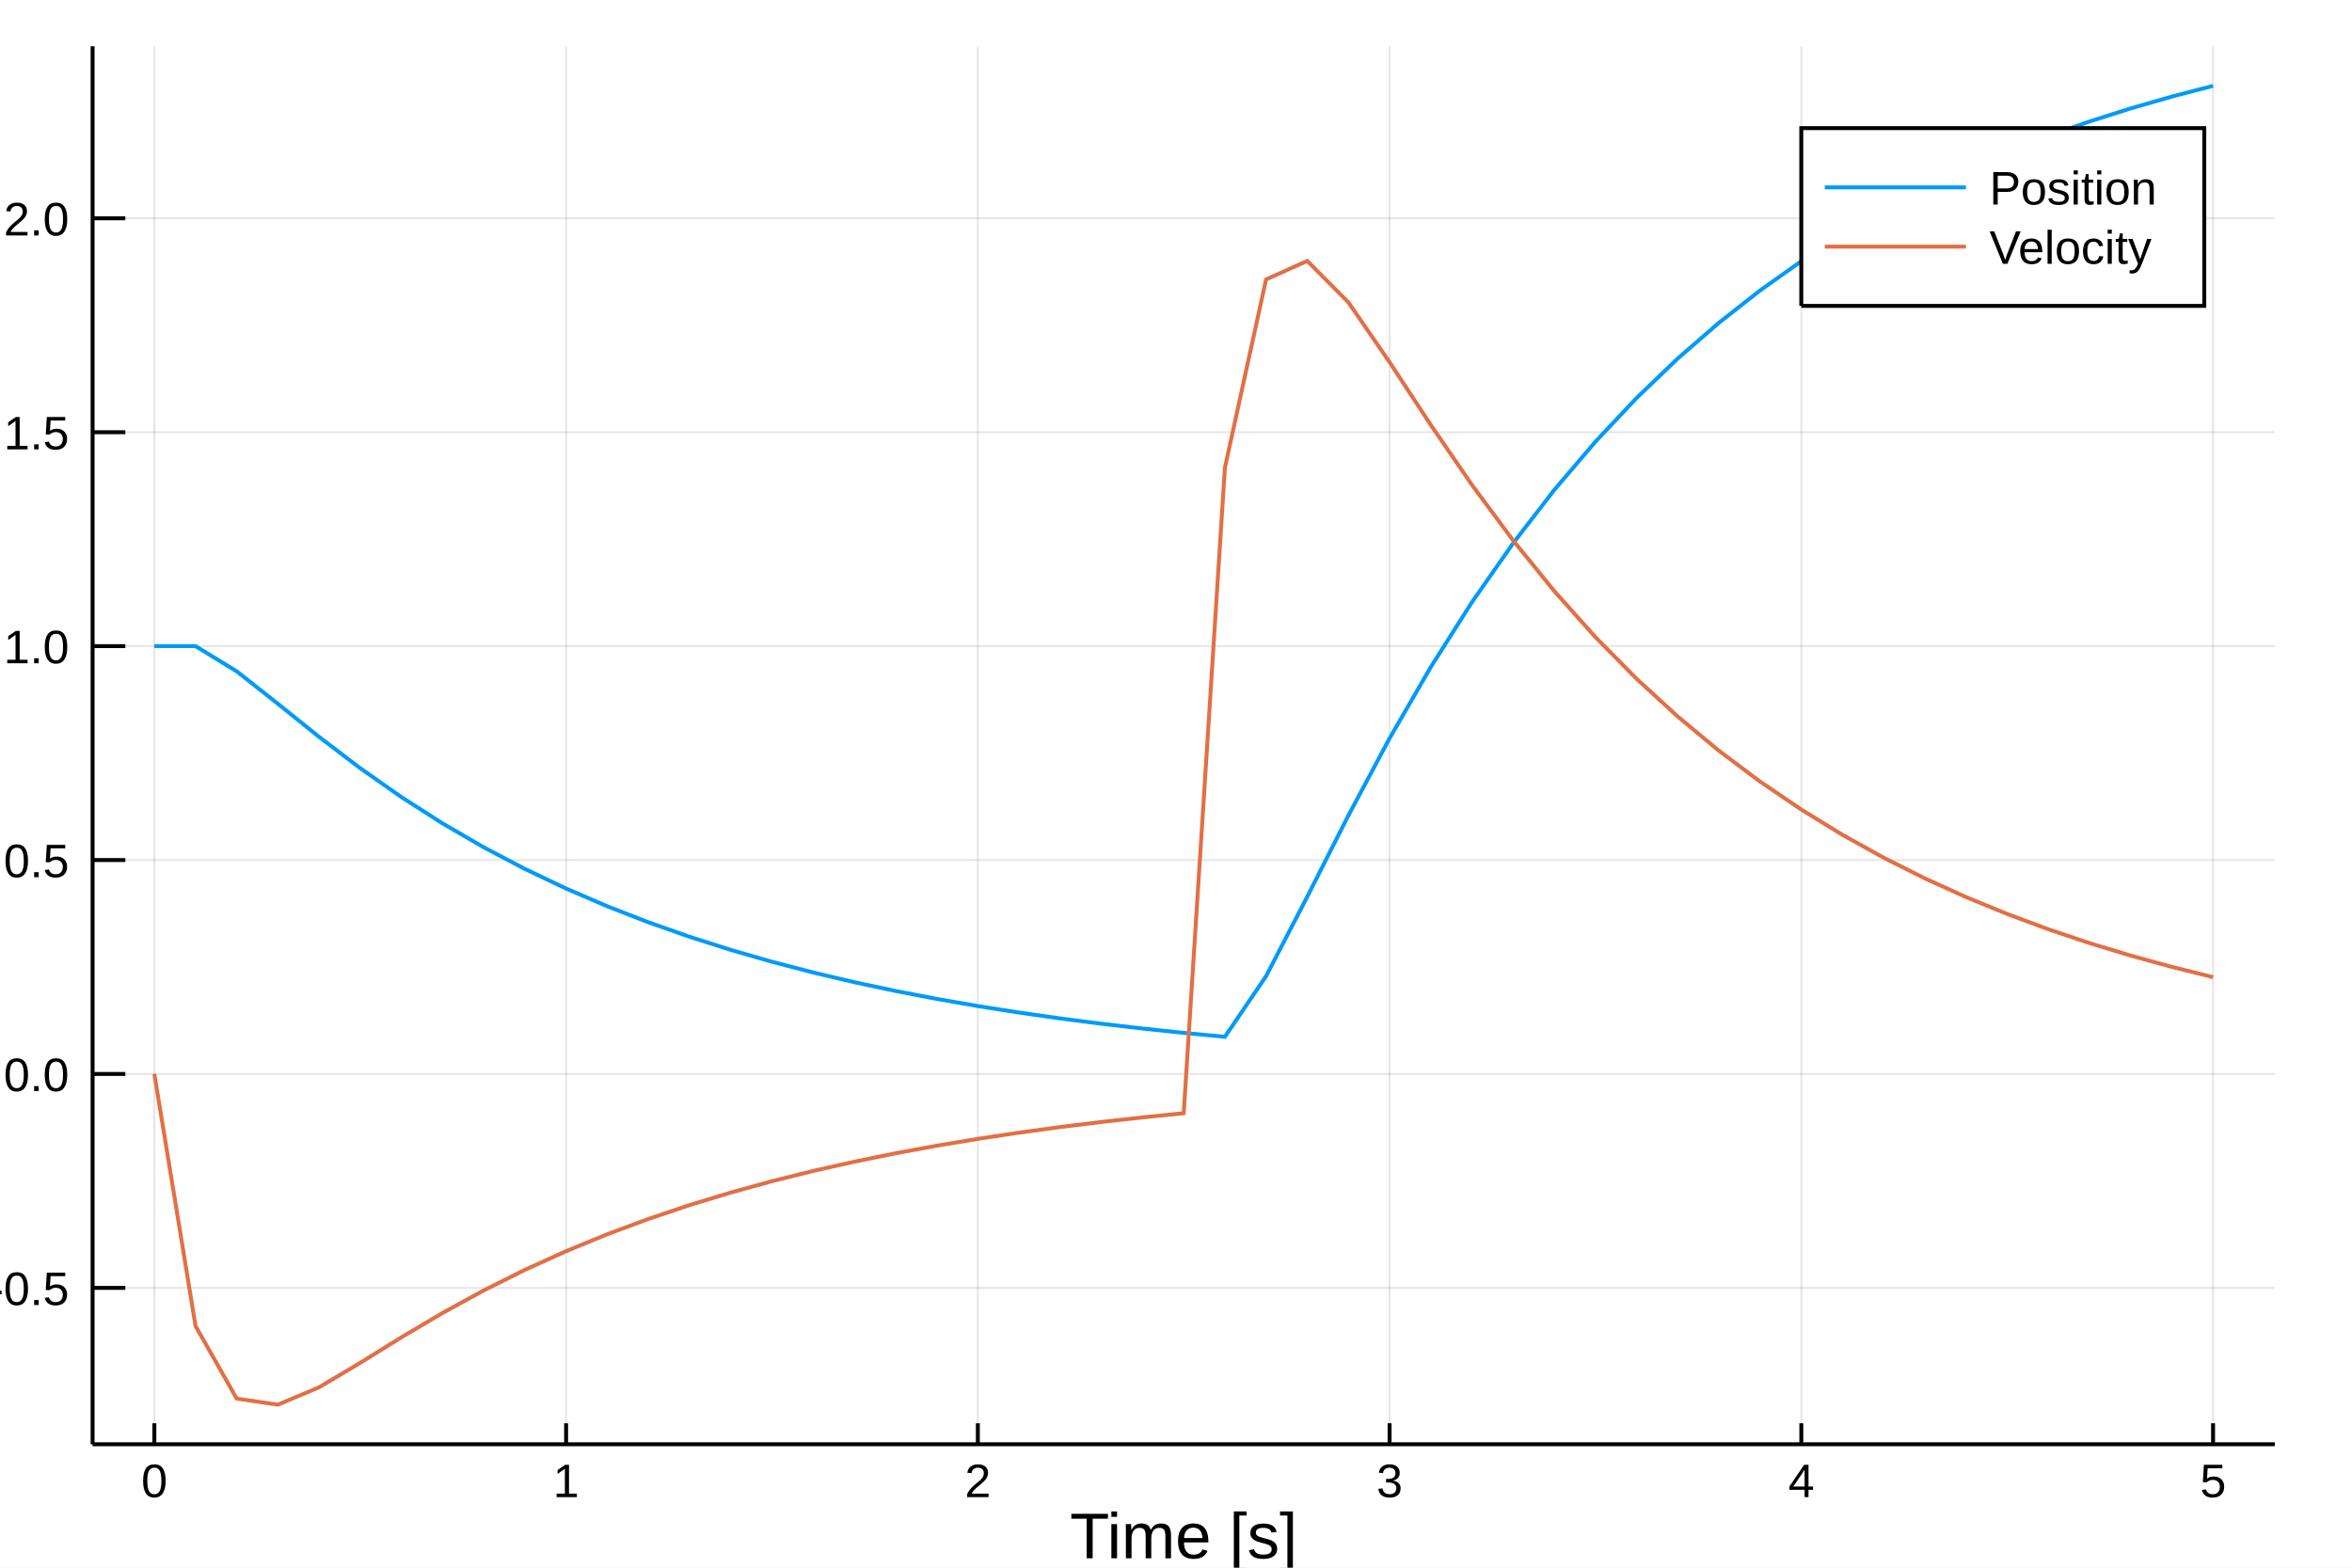
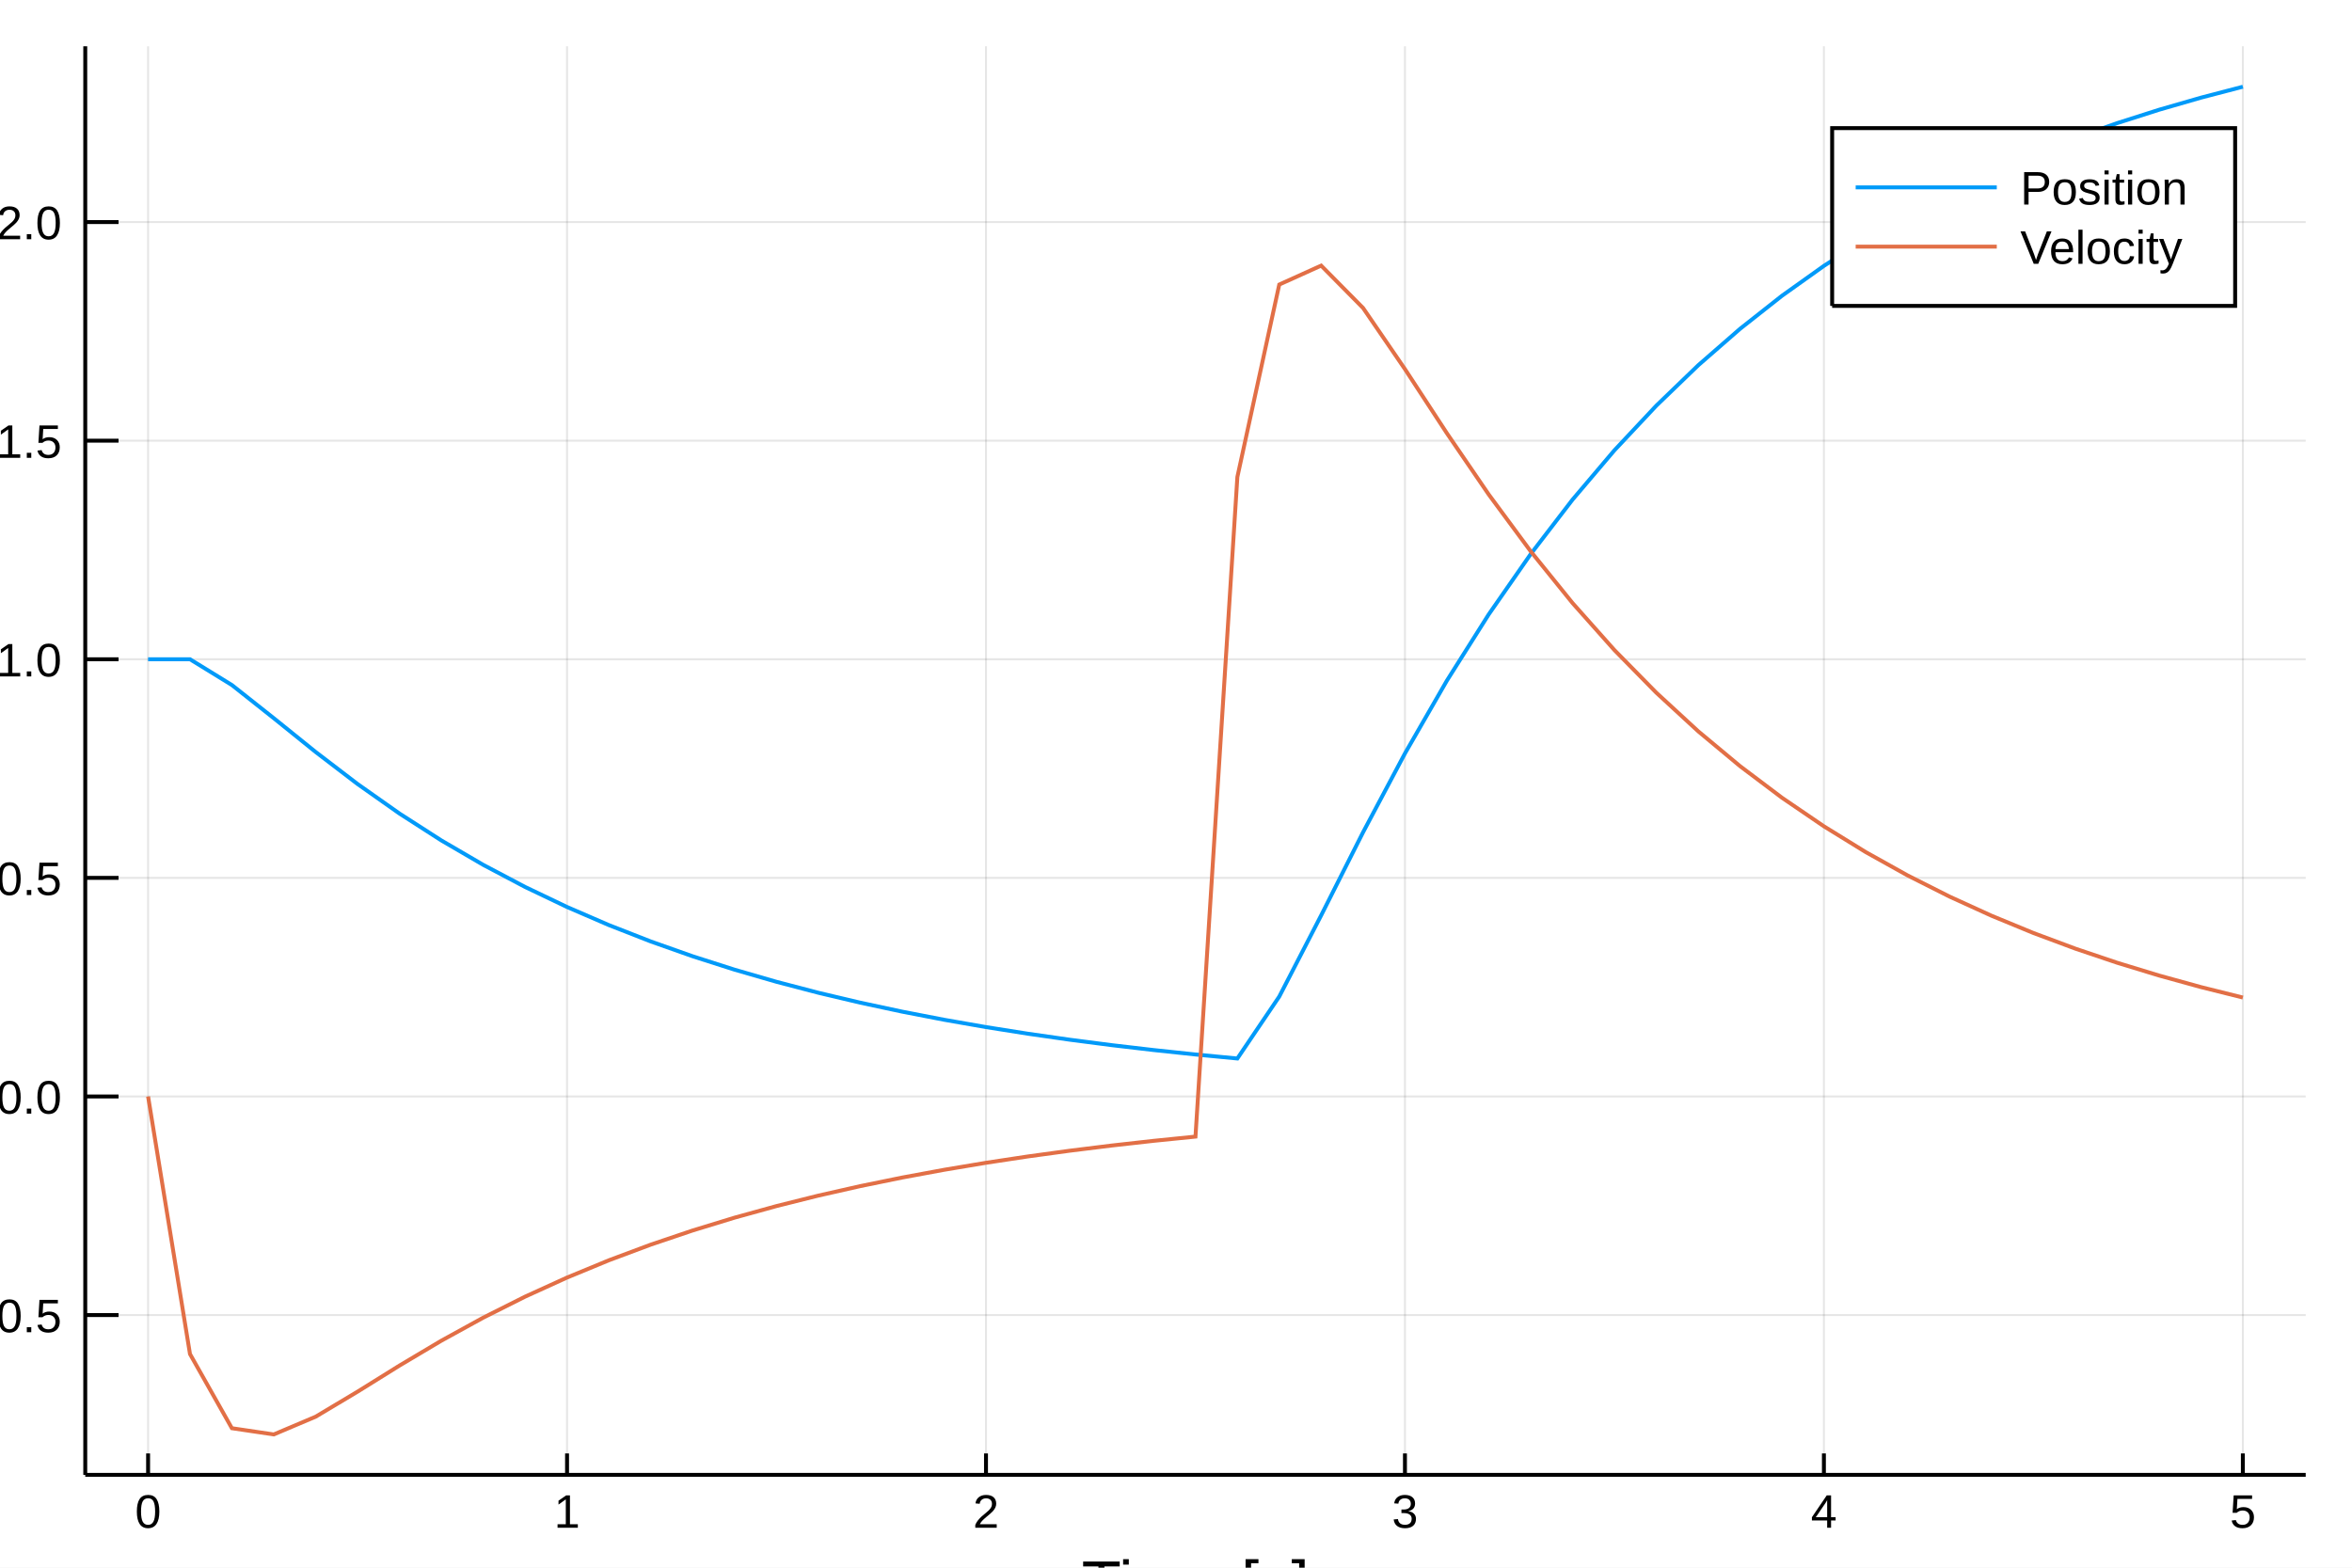
<svg xmlns="http://www.w3.org/2000/svg" width="600" height="400" viewBox="0 0 2400 1600">
  <defs>
-     <clipPath id="clip5800">
+     <clipPath id="clip1500">
      <rect x="0" y="0" width="2400" height="1600" />
    </clipPath>
  </defs>
-   <polygon clip-path="url(#clip5800)" points=" 0,1600 2400,1600 2400,0 0,0    " fill="#ffffff" fill-rule="evenodd" fill-opacity="1" />
+   <polygon clip-path="url(#clip1500)" points=" 0,1600 2400,1600 2400,0 0,0    " fill="#ffffff" fill-rule="evenodd" fill-opacity="1" />
  <defs>
-     <clipPath id="clip5801">
+     <clipPath id="clip1501">
      <rect x="480" y="0" width="1681" height="1600" />
    </clipPath>
  </defs>
-   <polygon clip-path="url(#clip5800)" points=" 94.488,1474.02 2321.26,1474.02 2321.26,47.244 94.488,47.244    " fill="#ffffff" fill-rule="evenodd" fill-opacity="1" />
+   <polygon clip-path="url(#clip1500)" points=" 86.992,1505.26 2352.76,1505.26 2352.76,47.244 86.992,47.244    " fill="#ffffff" fill-rule="evenodd" fill-opacity="1" />
  <defs>
-     <clipPath id="clip5802">
-       <rect x="94" y="47" width="2228" height="1428" />
+     <clipPath id="clip1502">
+       <rect x="86" y="47" width="2267" height="1459" />
    </clipPath>
  </defs>
-   <polyline clip-path="url(#clip5802)" style="stroke:#000000; stroke-width:2; stroke-opacity:0.1; fill:none" points="   157.51,1474.02 157.51,47.244    " />
-   <polyline clip-path="url(#clip5802)" style="stroke:#000000; stroke-width:2; stroke-opacity:0.1; fill:none" points="   577.656,1474.02 577.656,47.244    " />
-   <polyline clip-path="url(#clip5802)" style="stroke:#000000; stroke-width:2; stroke-opacity:0.1; fill:none" points="   997.801,1474.02 997.801,47.244    " />
-   <polyline clip-path="url(#clip5802)" style="stroke:#000000; stroke-width:2; stroke-opacity:0.1; fill:none" points="   1417.95,1474.02 1417.95,47.244    " />
-   <polyline clip-path="url(#clip5802)" style="stroke:#000000; stroke-width:2; stroke-opacity:0.1; fill:none" points="   1838.09,1474.02 1838.09,47.244    " />
-   <polyline clip-path="url(#clip5802)" style="stroke:#000000; stroke-width:2; stroke-opacity:0.1; fill:none" points="   2258.24,1474.02 2258.24,47.244    " />
-   <polyline clip-path="url(#clip5802)" style="stroke:#000000; stroke-width:2; stroke-opacity:0.1; fill:none" points="   94.488,1314.43 2321.26,1314.43    " />
-   <polyline clip-path="url(#clip5802)" style="stroke:#000000; stroke-width:2; stroke-opacity:0.1; fill:none" points="   94.488,1096.1 2321.26,1096.1    " />
-   <polyline clip-path="url(#clip5802)" style="stroke:#000000; stroke-width:2; stroke-opacity:0.1; fill:none" points="   94.488,877.777 2321.26,877.777    " />
-   <polyline clip-path="url(#clip5802)" style="stroke:#000000; stroke-width:2; stroke-opacity:0.1; fill:none" points="   94.488,659.453 2321.26,659.453    " />
-   <polyline clip-path="url(#clip5802)" style="stroke:#000000; stroke-width:2; stroke-opacity:0.1; fill:none" points="   94.488,441.129 2321.26,441.129    " />
-   <polyline clip-path="url(#clip5802)" style="stroke:#000000; stroke-width:2; stroke-opacity:0.1; fill:none" points="   94.488,222.805 2321.26,222.805    " />
-   <polyline clip-path="url(#clip5800)" style="stroke:#000000; stroke-width:4; stroke-opacity:1; fill:none" points="   94.488,1474.02 2321.26,1474.02    " />
-   <polyline clip-path="url(#clip5800)" style="stroke:#000000; stroke-width:4; stroke-opacity:1; fill:none" points="   94.488,1474.02 94.488,47.244    " />
-   <polyline clip-path="url(#clip5800)" style="stroke:#000000; stroke-width:4; stroke-opacity:1; fill:none" points="   157.51,1474.02 157.51,1452.61    " />
-   <polyline clip-path="url(#clip5800)" style="stroke:#000000; stroke-width:4; stroke-opacity:1; fill:none" points="   577.656,1474.02 577.656,1452.61    " />
-   <polyline clip-path="url(#clip5800)" style="stroke:#000000; stroke-width:4; stroke-opacity:1; fill:none" points="   997.801,1474.02 997.801,1452.61    " />
-   <polyline clip-path="url(#clip5800)" style="stroke:#000000; stroke-width:4; stroke-opacity:1; fill:none" points="   1417.95,1474.02 1417.95,1452.61    " />
-   <polyline clip-path="url(#clip5800)" style="stroke:#000000; stroke-width:4; stroke-opacity:1; fill:none" points="   1838.09,1474.02 1838.09,1452.61    " />
-   <polyline clip-path="url(#clip5800)" style="stroke:#000000; stroke-width:4; stroke-opacity:1; fill:none" points="   2258.24,1474.02 2258.24,1452.61    " />
-   <polyline clip-path="url(#clip5800)" style="stroke:#000000; stroke-width:4; stroke-opacity:1; fill:none" points="   94.488,1314.43 127.89,1314.43    " />
-   <polyline clip-path="url(#clip5800)" style="stroke:#000000; stroke-width:4; stroke-opacity:1; fill:none" points="   94.488,1096.1 127.89,1096.1    " />
-   <polyline clip-path="url(#clip5800)" style="stroke:#000000; stroke-width:4; stroke-opacity:1; fill:none" points="   94.488,877.777 127.89,877.777    " />
-   <polyline clip-path="url(#clip5800)" style="stroke:#000000; stroke-width:4; stroke-opacity:1; fill:none" points="   94.488,659.453 127.89,659.453    " />
-   <polyline clip-path="url(#clip5800)" style="stroke:#000000; stroke-width:4; stroke-opacity:1; fill:none" points="   94.488,441.129 127.89,441.129    " />
-   <polyline clip-path="url(#clip5800)" style="stroke:#000000; stroke-width:4; stroke-opacity:1; fill:none" points="   94.488,222.805 127.89,222.805    " />
-   <g clip-path="url(#clip5800)">
-     <text style="fill:#000000; fill-opacity:1; font-family:Arial,Helvetica Neue,Helvetica,sans-serif; font-size:48px; text-anchor:middle;" transform="rotate(0, 157.51, 1528.02)" x="157.51" y="1528.02">0</text>
+   <polyline clip-path="url(#clip1502)" style="stroke:#000000; stroke-width:2; stroke-opacity:0.1; fill:none" points="   151.118,1505.26 151.118,47.244    " />
+   <polyline clip-path="url(#clip1502)" style="stroke:#000000; stroke-width:2; stroke-opacity:0.1; fill:none" points="   578.62,1505.26 578.62,47.244    " />
+   <polyline clip-path="url(#clip1502)" style="stroke:#000000; stroke-width:2; stroke-opacity:0.1; fill:none" points="   1006.12,1505.26 1006.12,47.244    " />
+   <polyline clip-path="url(#clip1502)" style="stroke:#000000; stroke-width:2; stroke-opacity:0.1; fill:none" points="   1433.63,1505.26 1433.63,47.244    " />
+   <polyline clip-path="url(#clip1502)" style="stroke:#000000; stroke-width:2; stroke-opacity:0.1; fill:none" points="   1861.13,1505.26 1861.13,47.244    " />
+   <polyline clip-path="url(#clip1502)" style="stroke:#000000; stroke-width:2; stroke-opacity:0.1; fill:none" points="   2288.63,1505.26 2288.63,47.244    " />
+   <polyline clip-path="url(#clip1502)" style="stroke:#000000; stroke-width:2; stroke-opacity:0.1; fill:none" points="   86.992,1342.17 2352.76,1342.17    " />
+   <polyline clip-path="url(#clip1502)" style="stroke:#000000; stroke-width:2; stroke-opacity:0.1; fill:none" points="   86.992,1119.07 2352.76,1119.07    " />
+   <polyline clip-path="url(#clip1502)" style="stroke:#000000; stroke-width:2; stroke-opacity:0.1; fill:none" points="   86.992,895.965 2352.76,895.965    " />
+   <polyline clip-path="url(#clip1502)" style="stroke:#000000; stroke-width:2; stroke-opacity:0.1; fill:none" points="   86.992,672.86 2352.76,672.86    " />
+   <polyline clip-path="url(#clip1502)" style="stroke:#000000; stroke-width:2; stroke-opacity:0.1; fill:none" points="   86.992,449.755 2352.76,449.755    " />
+   <polyline clip-path="url(#clip1502)" style="stroke:#000000; stroke-width:2; stroke-opacity:0.1; fill:none" points="   86.992,226.65 2352.76,226.65    " />
+   <polyline clip-path="url(#clip1500)" style="stroke:#000000; stroke-width:4; stroke-opacity:1; fill:none" points="   86.992,1505.26 2352.76,1505.26    " />
+   <polyline clip-path="url(#clip1500)" style="stroke:#000000; stroke-width:4; stroke-opacity:1; fill:none" points="   86.992,1505.26 86.992,47.244    " />
+   <polyline clip-path="url(#clip1500)" style="stroke:#000000; stroke-width:4; stroke-opacity:1; fill:none" points="   151.118,1505.26 151.118,1483.39    " />
+   <polyline clip-path="url(#clip1500)" style="stroke:#000000; stroke-width:4; stroke-opacity:1; fill:none" points="   578.62,1505.26 578.62,1483.39    " />
+   <polyline clip-path="url(#clip1500)" style="stroke:#000000; stroke-width:4; stroke-opacity:1; fill:none" points="   1006.12,1505.26 1006.12,1483.39    " />
+   <polyline clip-path="url(#clip1500)" style="stroke:#000000; stroke-width:4; stroke-opacity:1; fill:none" points="   1433.63,1505.26 1433.63,1483.39    " />
+   <polyline clip-path="url(#clip1500)" style="stroke:#000000; stroke-width:4; stroke-opacity:1; fill:none" points="   1861.13,1505.26 1861.13,1483.39    " />
+   <polyline clip-path="url(#clip1500)" style="stroke:#000000; stroke-width:4; stroke-opacity:1; fill:none" points="   2288.63,1505.26 2288.63,1483.39    " />
+   <polyline clip-path="url(#clip1500)" style="stroke:#000000; stroke-width:4; stroke-opacity:1; fill:none" points="   86.992,1342.17 120.979,1342.17    " />
+   <polyline clip-path="url(#clip1500)" style="stroke:#000000; stroke-width:4; stroke-opacity:1; fill:none" points="   86.992,1119.07 120.979,1119.07    " />
+   <polyline clip-path="url(#clip1500)" style="stroke:#000000; stroke-width:4; stroke-opacity:1; fill:none" points="   86.992,895.965 120.979,895.965    " />
+   <polyline clip-path="url(#clip1500)" style="stroke:#000000; stroke-width:4; stroke-opacity:1; fill:none" points="   86.992,672.86 120.979,672.86    " />
+   <polyline clip-path="url(#clip1500)" style="stroke:#000000; stroke-width:4; stroke-opacity:1; fill:none" points="   86.992,449.755 120.979,449.755    " />
+   <polyline clip-path="url(#clip1500)" style="stroke:#000000; stroke-width:4; stroke-opacity:1; fill:none" points="   86.992,226.65 120.979,226.65    " />
+   <g clip-path="url(#clip1500)">
+     <text style="fill:#000000; fill-opacity:1; font-family:Arial,Helvetica Neue,Helvetica,sans-serif; font-size:48px; text-anchor:middle;" transform="rotate(0, 151.118, 1559.26)" x="151.118" y="1559.26">0</text>
  </g>
-   <g clip-path="url(#clip5800)">
-     <text style="fill:#000000; fill-opacity:1; font-family:Arial,Helvetica Neue,Helvetica,sans-serif; font-size:48px; text-anchor:middle;" transform="rotate(0, 577.656, 1528.02)" x="577.656" y="1528.02">1</text>
+   <g clip-path="url(#clip1500)">
+     <text style="fill:#000000; fill-opacity:1; font-family:Arial,Helvetica Neue,Helvetica,sans-serif; font-size:48px; text-anchor:middle;" transform="rotate(0, 578.62, 1559.26)" x="578.62" y="1559.26">1</text>
  </g>
-   <g clip-path="url(#clip5800)">
-     <text style="fill:#000000; fill-opacity:1; font-family:Arial,Helvetica Neue,Helvetica,sans-serif; font-size:48px; text-anchor:middle;" transform="rotate(0, 997.801, 1528.02)" x="997.801" y="1528.02">2</text>
+   <g clip-path="url(#clip1500)">
+     <text style="fill:#000000; fill-opacity:1; font-family:Arial,Helvetica Neue,Helvetica,sans-serif; font-size:48px; text-anchor:middle;" transform="rotate(0, 1006.12, 1559.26)" x="1006.12" y="1559.26">2</text>
  </g>
-   <g clip-path="url(#clip5800)">
-     <text style="fill:#000000; fill-opacity:1; font-family:Arial,Helvetica Neue,Helvetica,sans-serif; font-size:48px; text-anchor:middle;" transform="rotate(0, 1417.95, 1528.02)" x="1417.95" y="1528.02">3</text>
+   <g clip-path="url(#clip1500)">
+     <text style="fill:#000000; fill-opacity:1; font-family:Arial,Helvetica Neue,Helvetica,sans-serif; font-size:48px; text-anchor:middle;" transform="rotate(0, 1433.63, 1559.26)" x="1433.63" y="1559.26">3</text>
  </g>
-   <g clip-path="url(#clip5800)">
-     <text style="fill:#000000; fill-opacity:1; font-family:Arial,Helvetica Neue,Helvetica,sans-serif; font-size:48px; text-anchor:middle;" transform="rotate(0, 1838.09, 1528.02)" x="1838.09" y="1528.02">4</text>
+   <g clip-path="url(#clip1500)">
+     <text style="fill:#000000; fill-opacity:1; font-family:Arial,Helvetica Neue,Helvetica,sans-serif; font-size:48px; text-anchor:middle;" transform="rotate(0, 1861.13, 1559.26)" x="1861.13" y="1559.26">4</text>
  </g>
-   <g clip-path="url(#clip5800)">
-     <text style="fill:#000000; fill-opacity:1; font-family:Arial,Helvetica Neue,Helvetica,sans-serif; font-size:48px; text-anchor:middle;" transform="rotate(0, 2258.24, 1528.02)" x="2258.24" y="1528.02">5</text>
+   <g clip-path="url(#clip1500)">
+     <text style="fill:#000000; fill-opacity:1; font-family:Arial,Helvetica Neue,Helvetica,sans-serif; font-size:48px; text-anchor:middle;" transform="rotate(0, 2288.63, 1559.26)" x="2288.63" y="1559.26">5</text>
  </g>
-   <g clip-path="url(#clip5800)">
-     <text style="fill:#000000; fill-opacity:1; font-family:Arial,Helvetica Neue,Helvetica,sans-serif; font-size:48px; text-anchor:end;" transform="rotate(0, 70.4882, 1331.93)" x="70.488" y="1331.93">-0.5</text>
+   <g clip-path="url(#clip1500)">
+     <text style="fill:#000000; fill-opacity:1; font-family:Arial,Helvetica Neue,Helvetica,sans-serif; font-size:48px; text-anchor:end;" transform="rotate(0, 62.9921, 1359.67)" x="62.992" y="1359.67">-0.5</text>
  </g>
-   <g clip-path="url(#clip5800)">
-     <text style="fill:#000000; fill-opacity:1; font-family:Arial,Helvetica Neue,Helvetica,sans-serif; font-size:48px; text-anchor:end;" transform="rotate(0, 70.4882, 1113.6)" x="70.488" y="1113.6">0.0</text>
+   <g clip-path="url(#clip1500)">
+     <text style="fill:#000000; fill-opacity:1; font-family:Arial,Helvetica Neue,Helvetica,sans-serif; font-size:48px; text-anchor:end;" transform="rotate(0, 62.9921, 1136.57)" x="62.992" y="1136.57">0.0</text>
  </g>
-   <g clip-path="url(#clip5800)">
-     <text style="fill:#000000; fill-opacity:1; font-family:Arial,Helvetica Neue,Helvetica,sans-serif; font-size:48px; text-anchor:end;" transform="rotate(0, 70.4882, 895.277)" x="70.488" y="895.277">0.5</text>
+   <g clip-path="url(#clip1500)">
+     <text style="fill:#000000; fill-opacity:1; font-family:Arial,Helvetica Neue,Helvetica,sans-serif; font-size:48px; text-anchor:end;" transform="rotate(0, 62.9921, 913.465)" x="62.992" y="913.465">0.5</text>
  </g>
-   <g clip-path="url(#clip5800)">
-     <text style="fill:#000000; fill-opacity:1; font-family:Arial,Helvetica Neue,Helvetica,sans-serif; font-size:48px; text-anchor:end;" transform="rotate(0, 70.4882, 676.953)" x="70.488" y="676.953">1.0</text>
+   <g clip-path="url(#clip1500)">
+     <text style="fill:#000000; fill-opacity:1; font-family:Arial,Helvetica Neue,Helvetica,sans-serif; font-size:48px; text-anchor:end;" transform="rotate(0, 62.9921, 690.36)" x="62.992" y="690.36">1.0</text>
  </g>
-   <g clip-path="url(#clip5800)">
-     <text style="fill:#000000; fill-opacity:1; font-family:Arial,Helvetica Neue,Helvetica,sans-serif; font-size:48px; text-anchor:end;" transform="rotate(0, 70.4882, 458.629)" x="70.488" y="458.629">1.5</text>
+   <g clip-path="url(#clip1500)">
+     <text style="fill:#000000; fill-opacity:1; font-family:Arial,Helvetica Neue,Helvetica,sans-serif; font-size:48px; text-anchor:end;" transform="rotate(0, 62.9921, 467.255)" x="62.992" y="467.255">1.5</text>
  </g>
-   <g clip-path="url(#clip5800)">
-     <text style="fill:#000000; fill-opacity:1; font-family:Arial,Helvetica Neue,Helvetica,sans-serif; font-size:48px; text-anchor:end;" transform="rotate(0, 70.4882, 240.305)" x="70.488" y="240.305">2.0</text>
+   <g clip-path="url(#clip1500)">
+     <text style="fill:#000000; fill-opacity:1; font-family:Arial,Helvetica Neue,Helvetica,sans-serif; font-size:48px; text-anchor:end;" transform="rotate(0, 62.9921, 244.15)" x="62.992" y="244.15">2.0</text>
  </g>
-   <g clip-path="url(#clip5800)">
-     <text style="fill:#000000; fill-opacity:1; font-family:Arial,Helvetica Neue,Helvetica,sans-serif; font-size:66px; text-anchor:middle;" transform="rotate(0, 1207.87, 1590.4)" x="1207.87" y="1590.4">Time [s]</text>
+   <g clip-path="url(#clip1500)">
+     <text style="fill:#000000; fill-opacity:1; font-family:Arial,Helvetica Neue,Helvetica,sans-serif; font-size:66px; text-anchor:middle;" transform="rotate(0, 1219.87, 1639.12)" x="1219.87" y="1639.12">Time [s]</text>
  </g>
-   <polyline clip-path="url(#clip5802)" style="stroke:#009af9; stroke-width:4; stroke-opacity:1; fill:none" points="   157.51,659.453 199.525,659.453 241.539,685.176 283.554,718.309 325.568,752.062 367.583,784.043 409.597,813.524 451.612,840.4 493.627,864.79 535.641,886.881    577.656,906.871 619.67,924.956 661.685,941.314 703.699,956.109 745.714,969.49 787.728,981.592 829.743,992.537 871.758,1002.44 913.772,1011.39 955.787,1019.49    997.801,1026.81 1039.82,1033.43 1081.83,1039.42 1123.84,1044.84 1165.86,1049.74 1207.87,1054.17 1249.89,1058.18 1291.9,996.307 1333.92,915.217 1375.93,832.236    1417.95,753.486 1459.96,680.843 1501.98,614.6 1543.99,554.479 1586.01,500.025 1628.02,450.745 1670.03,406.163 1712.05,365.839 1754.06,329.367 1796.08,296.38    1838.09,266.547 1880.11,239.564 1922.12,215.161 1964.14,193.091 2006.15,173.13 2048.17,155.077 2090.18,138.749 2132.19,123.983 2174.21,110.627 2216.22,98.549    2258.24,87.624    " />
-   <polyline clip-path="url(#clip5802)" style="stroke:#e26f46; stroke-width:4; stroke-opacity:1; fill:none" points="   157.51,1096.1 199.525,1353.33 241.539,1427.44 283.554,1433.64 325.568,1415.9 367.583,1390.91 409.597,1364.87 451.612,1340 493.627,1317 535.641,1296.01    577.656,1276.95 619.67,1259.68 661.685,1244.05 703.699,1229.91 745.714,1217.12 787.728,1205.55 829.743,1195.09 871.758,1185.63 913.772,1177.07 955.787,1169.33    997.801,1162.33 1039.82,1156 1081.83,1150.28 1123.84,1145.1 1165.86,1140.42 1207.87,1136.18 1249.89,477.377 1291.9,285.204 1333.92,266.284 1375.93,308.602    1417.95,369.678 1459.96,433.666 1501.98,494.894 1543.99,551.559 1586.01,603.301 1628.02,650.287 1670.03,692.855 1712.05,731.382 1754.06,766.237 1796.08,797.764    1838.09,826.28 1880.11,852.07 1922.12,875.395 1964.14,896.492 2006.15,915.571 2048.17,932.827 2090.18,948.434 2132.19,962.548 2174.21,975.314 2216.22,986.859    2258.24,997.301    " />
-   <polygon clip-path="url(#clip5800)" points=" 1838.05,312.204 2249.26,312.204 2249.26,130.764 1838.05,130.764    " fill="#ffffff" fill-rule="evenodd" fill-opacity="1" />
-   <polyline clip-path="url(#clip5800)" style="stroke:#000000; stroke-width:4; stroke-opacity:1; fill:none" points="   1838.05,312.204 2249.26,312.204 2249.26,130.764 1838.05,130.764 1838.05,312.204    " />
-   <polyline clip-path="url(#clip5800)" style="stroke:#009af9; stroke-width:4; stroke-opacity:1; fill:none" points="   1862.05,191.244 2006.05,191.244    " />
-   <g clip-path="url(#clip5800)">
-     <text style="fill:#000000; fill-opacity:1; font-family:Arial,Helvetica Neue,Helvetica,sans-serif; font-size:48px; text-anchor:start;" transform="rotate(0, 2030.05, 208.744)" x="2030.05" y="208.744">Position</text>
+   <polyline clip-path="url(#clip1502)" style="stroke:#009af9; stroke-width:4; stroke-opacity:1; fill:none" points="   151.118,672.86 193.868,672.86 236.618,699.145 279.368,733.004 322.119,767.497 364.869,800.177 407.619,830.304 450.369,857.769 493.12,882.693 535.87,905.267    578.62,925.696 621.37,944.177 664.121,960.893 706.871,976.011 749.621,989.685 792.371,1002.05 835.122,1013.24 877.872,1023.35 920.622,1032.5 963.372,1040.78    1006.12,1048.26 1048.87,1055.03 1091.62,1061.15 1134.37,1066.69 1177.12,1071.69 1219.87,1076.22 1262.62,1080.32 1305.37,1017.09 1348.12,934.225 1390.88,849.426    1433.63,768.951 1476.38,694.718 1519.13,627.024 1561.88,565.587 1604.63,509.94 1647.38,459.581 1690.13,414.023 1732.88,372.815 1775.63,335.545 1818.38,301.836    1861.13,271.349 1903.88,243.776 1946.63,218.838 1989.38,196.285 2032.13,175.886 2074.88,157.438 2117.63,140.753 2160.38,125.663 2203.13,112.015 2245.88,99.672    2288.63,88.509    " />
+   <polyline clip-path="url(#clip1502)" style="stroke:#e26f46; stroke-width:4; stroke-opacity:1; fill:none" points="   151.118,1119.07 193.868,1381.93 236.618,1457.66 279.368,1464 322.119,1445.87 364.869,1420.33 407.619,1393.72 450.369,1368.31 493.12,1344.81 535.87,1323.35    578.62,1303.88 621.37,1286.23 664.121,1270.26 706.871,1255.81 749.621,1242.74 792.371,1230.92 835.122,1220.23 877.872,1210.56 920.622,1201.81 963.372,1193.91    1006.12,1186.75 1048.87,1180.28 1091.62,1174.43 1134.37,1169.14 1177.12,1164.35 1219.87,1160.03 1262.62,486.796 1305.37,290.415 1348.12,271.081 1390.88,314.325    1433.63,376.739 1476.38,442.128 1519.13,504.697 1561.88,562.602 1604.63,615.478 1647.38,663.493 1690.13,706.993 1732.88,746.363 1775.63,781.981 1818.38,814.199    1861.13,843.339 1903.88,869.694 1946.63,893.531 1989.38,915.089 2032.13,934.586 2074.88,952.22 2117.63,968.168 2160.38,982.592 2203.13,995.637 2245.88,1007.44    2288.63,1018.11    " />
+   <polygon clip-path="url(#clip1500)" points=" 1869.54,312.204 2280.76,312.204 2280.76,130.764 1869.54,130.764    " fill="#ffffff" fill-rule="evenodd" fill-opacity="1" />
+   <polyline clip-path="url(#clip1500)" style="stroke:#000000; stroke-width:4; stroke-opacity:1; fill:none" points="   1869.54,312.204 2280.76,312.204 2280.76,130.764 1869.54,130.764 1869.54,312.204    " />
+   <polyline clip-path="url(#clip1500)" style="stroke:#009af9; stroke-width:4; stroke-opacity:1; fill:none" points="   1893.54,191.244 2037.54,191.244    " />
+   <g clip-path="url(#clip1500)">
+     <text style="fill:#000000; fill-opacity:1; font-family:Arial,Helvetica Neue,Helvetica,sans-serif; font-size:48px; text-anchor:start;" transform="rotate(0, 2061.54, 208.744)" x="2061.54" y="208.744">Position</text>
  </g>
-   <polyline clip-path="url(#clip5800)" style="stroke:#e26f46; stroke-width:4; stroke-opacity:1; fill:none" points="   1862.05,251.724 2006.05,251.724    " />
-   <g clip-path="url(#clip5800)">
-     <text style="fill:#000000; fill-opacity:1; font-family:Arial,Helvetica Neue,Helvetica,sans-serif; font-size:48px; text-anchor:start;" transform="rotate(0, 2030.05, 269.224)" x="2030.05" y="269.224">Velocity</text>
+   <polyline clip-path="url(#clip1500)" style="stroke:#e26f46; stroke-width:4; stroke-opacity:1; fill:none" points="   1893.54,251.724 2037.54,251.724    " />
+   <g clip-path="url(#clip1500)">
+     <text style="fill:#000000; fill-opacity:1; font-family:Arial,Helvetica Neue,Helvetica,sans-serif; font-size:48px; text-anchor:start;" transform="rotate(0, 2061.54, 269.224)" x="2061.54" y="269.224">Velocity</text>
  </g>
</svg>
